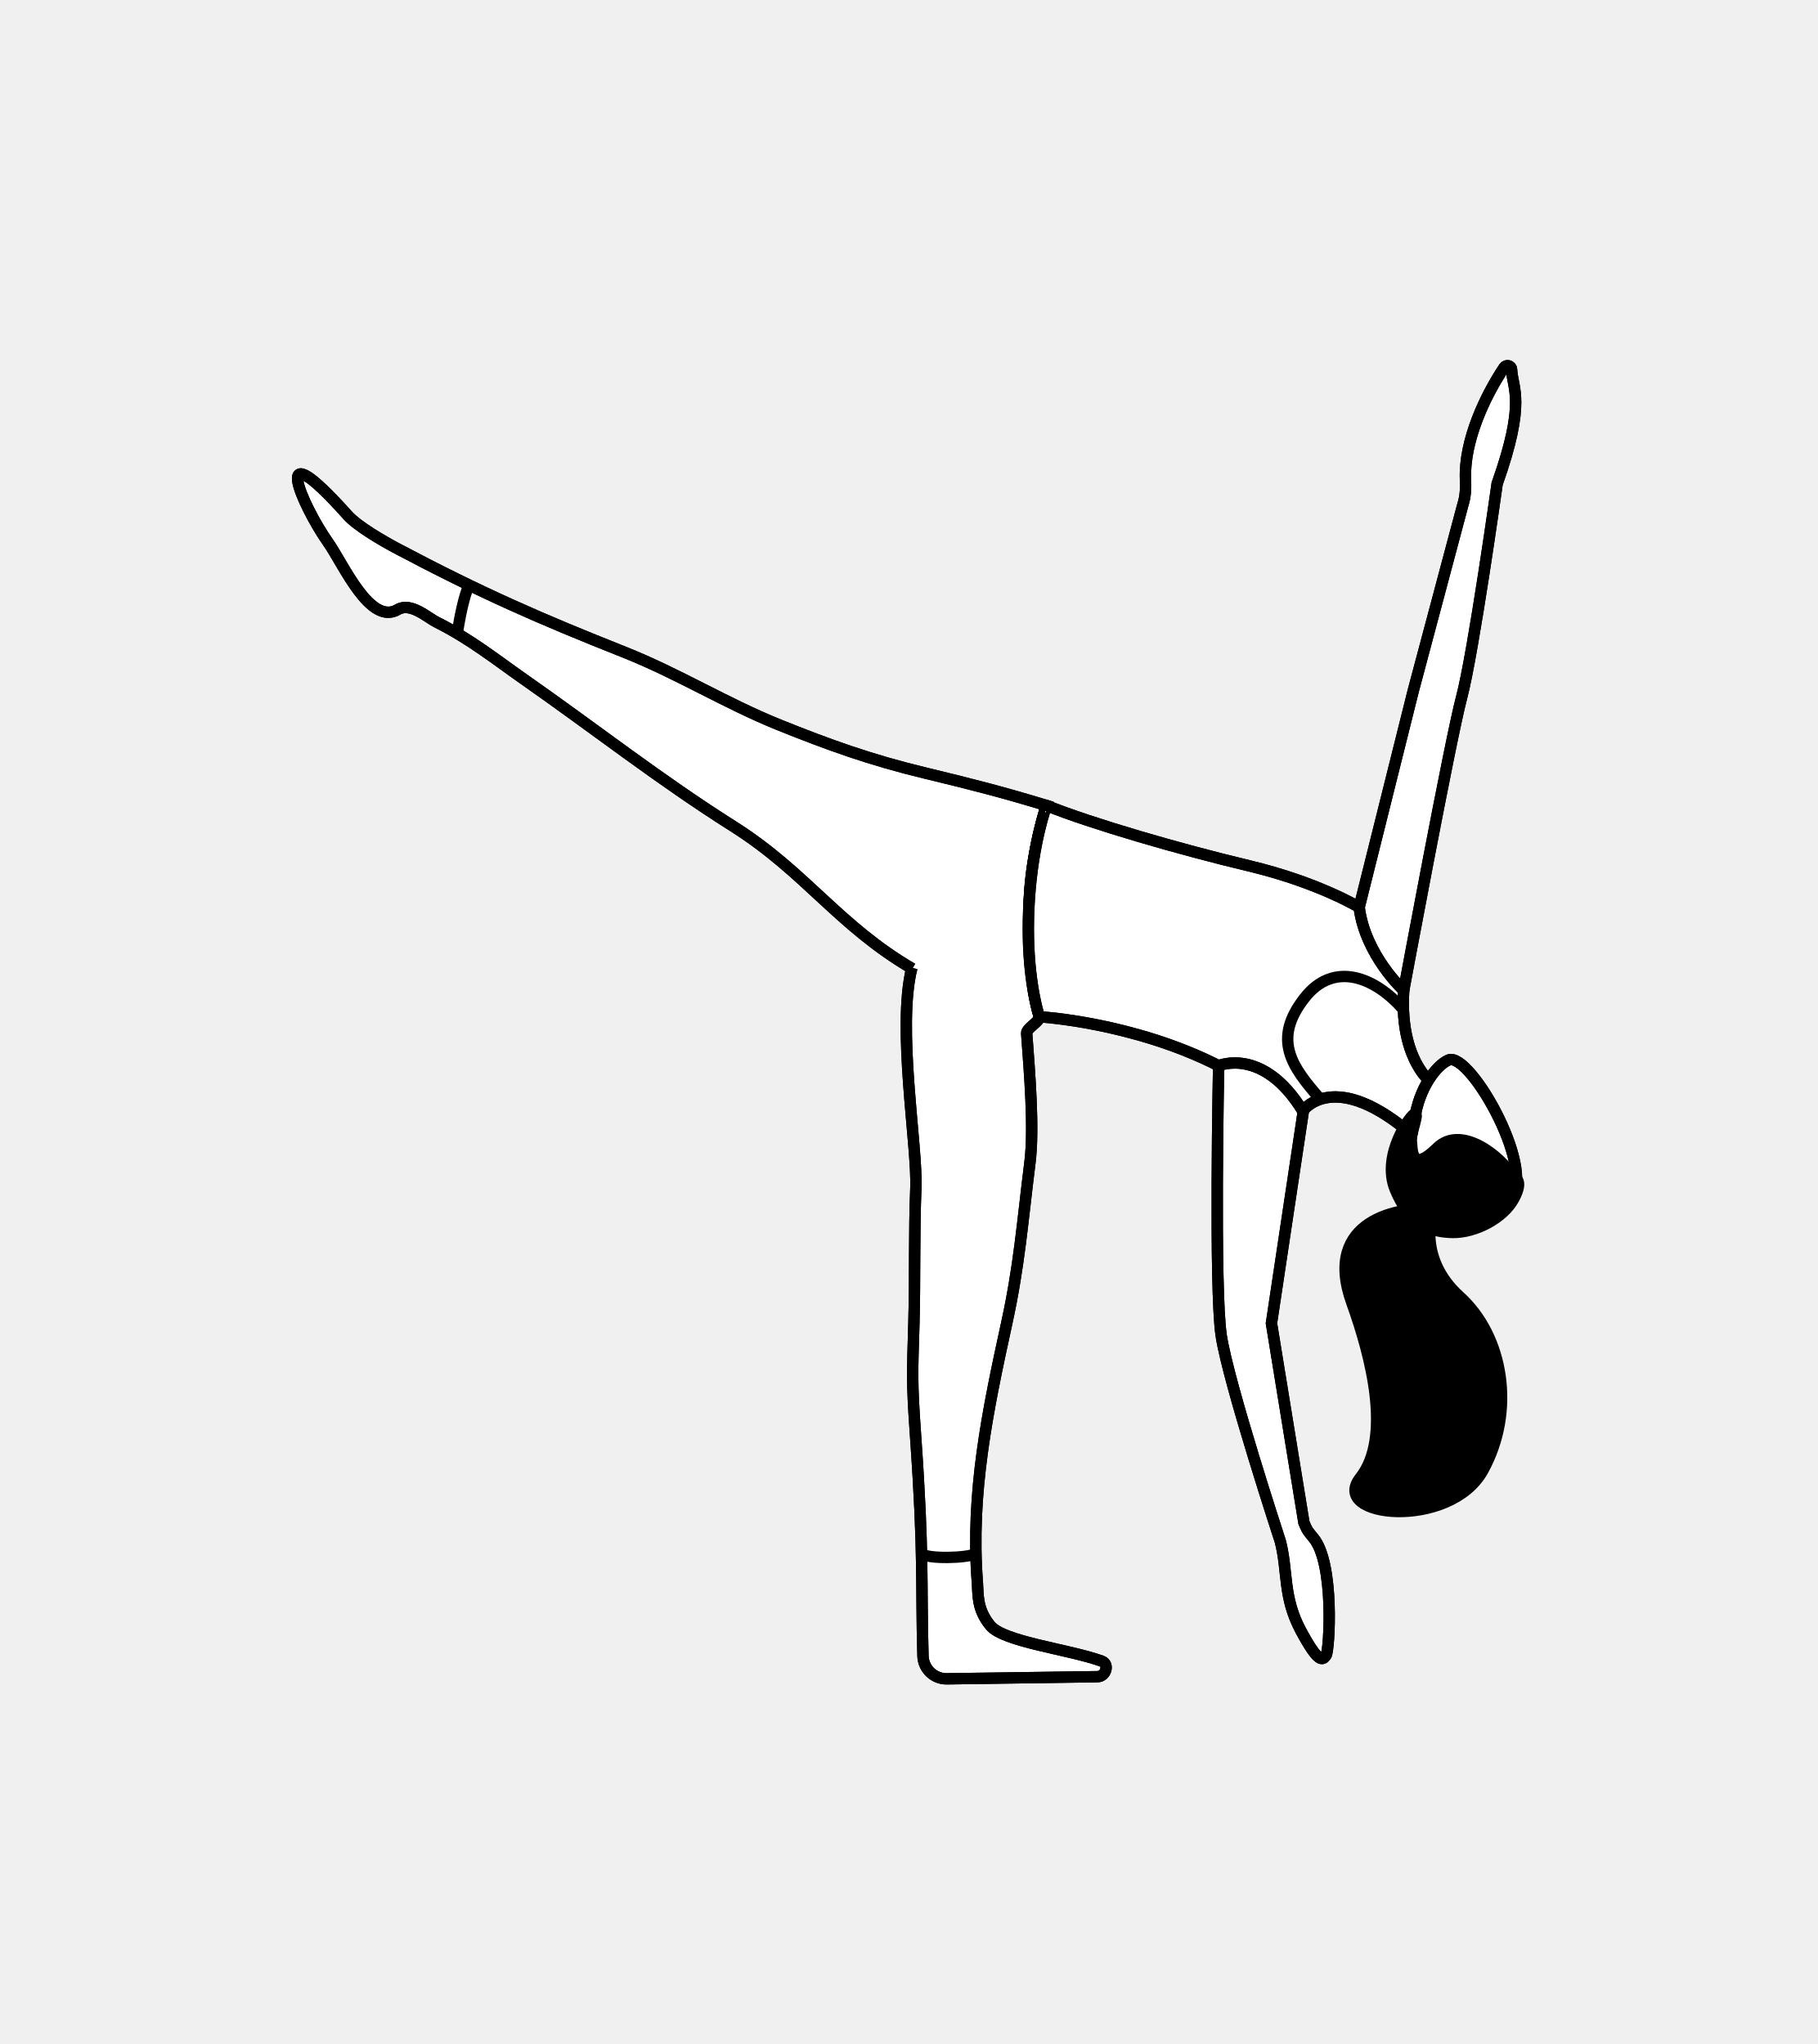
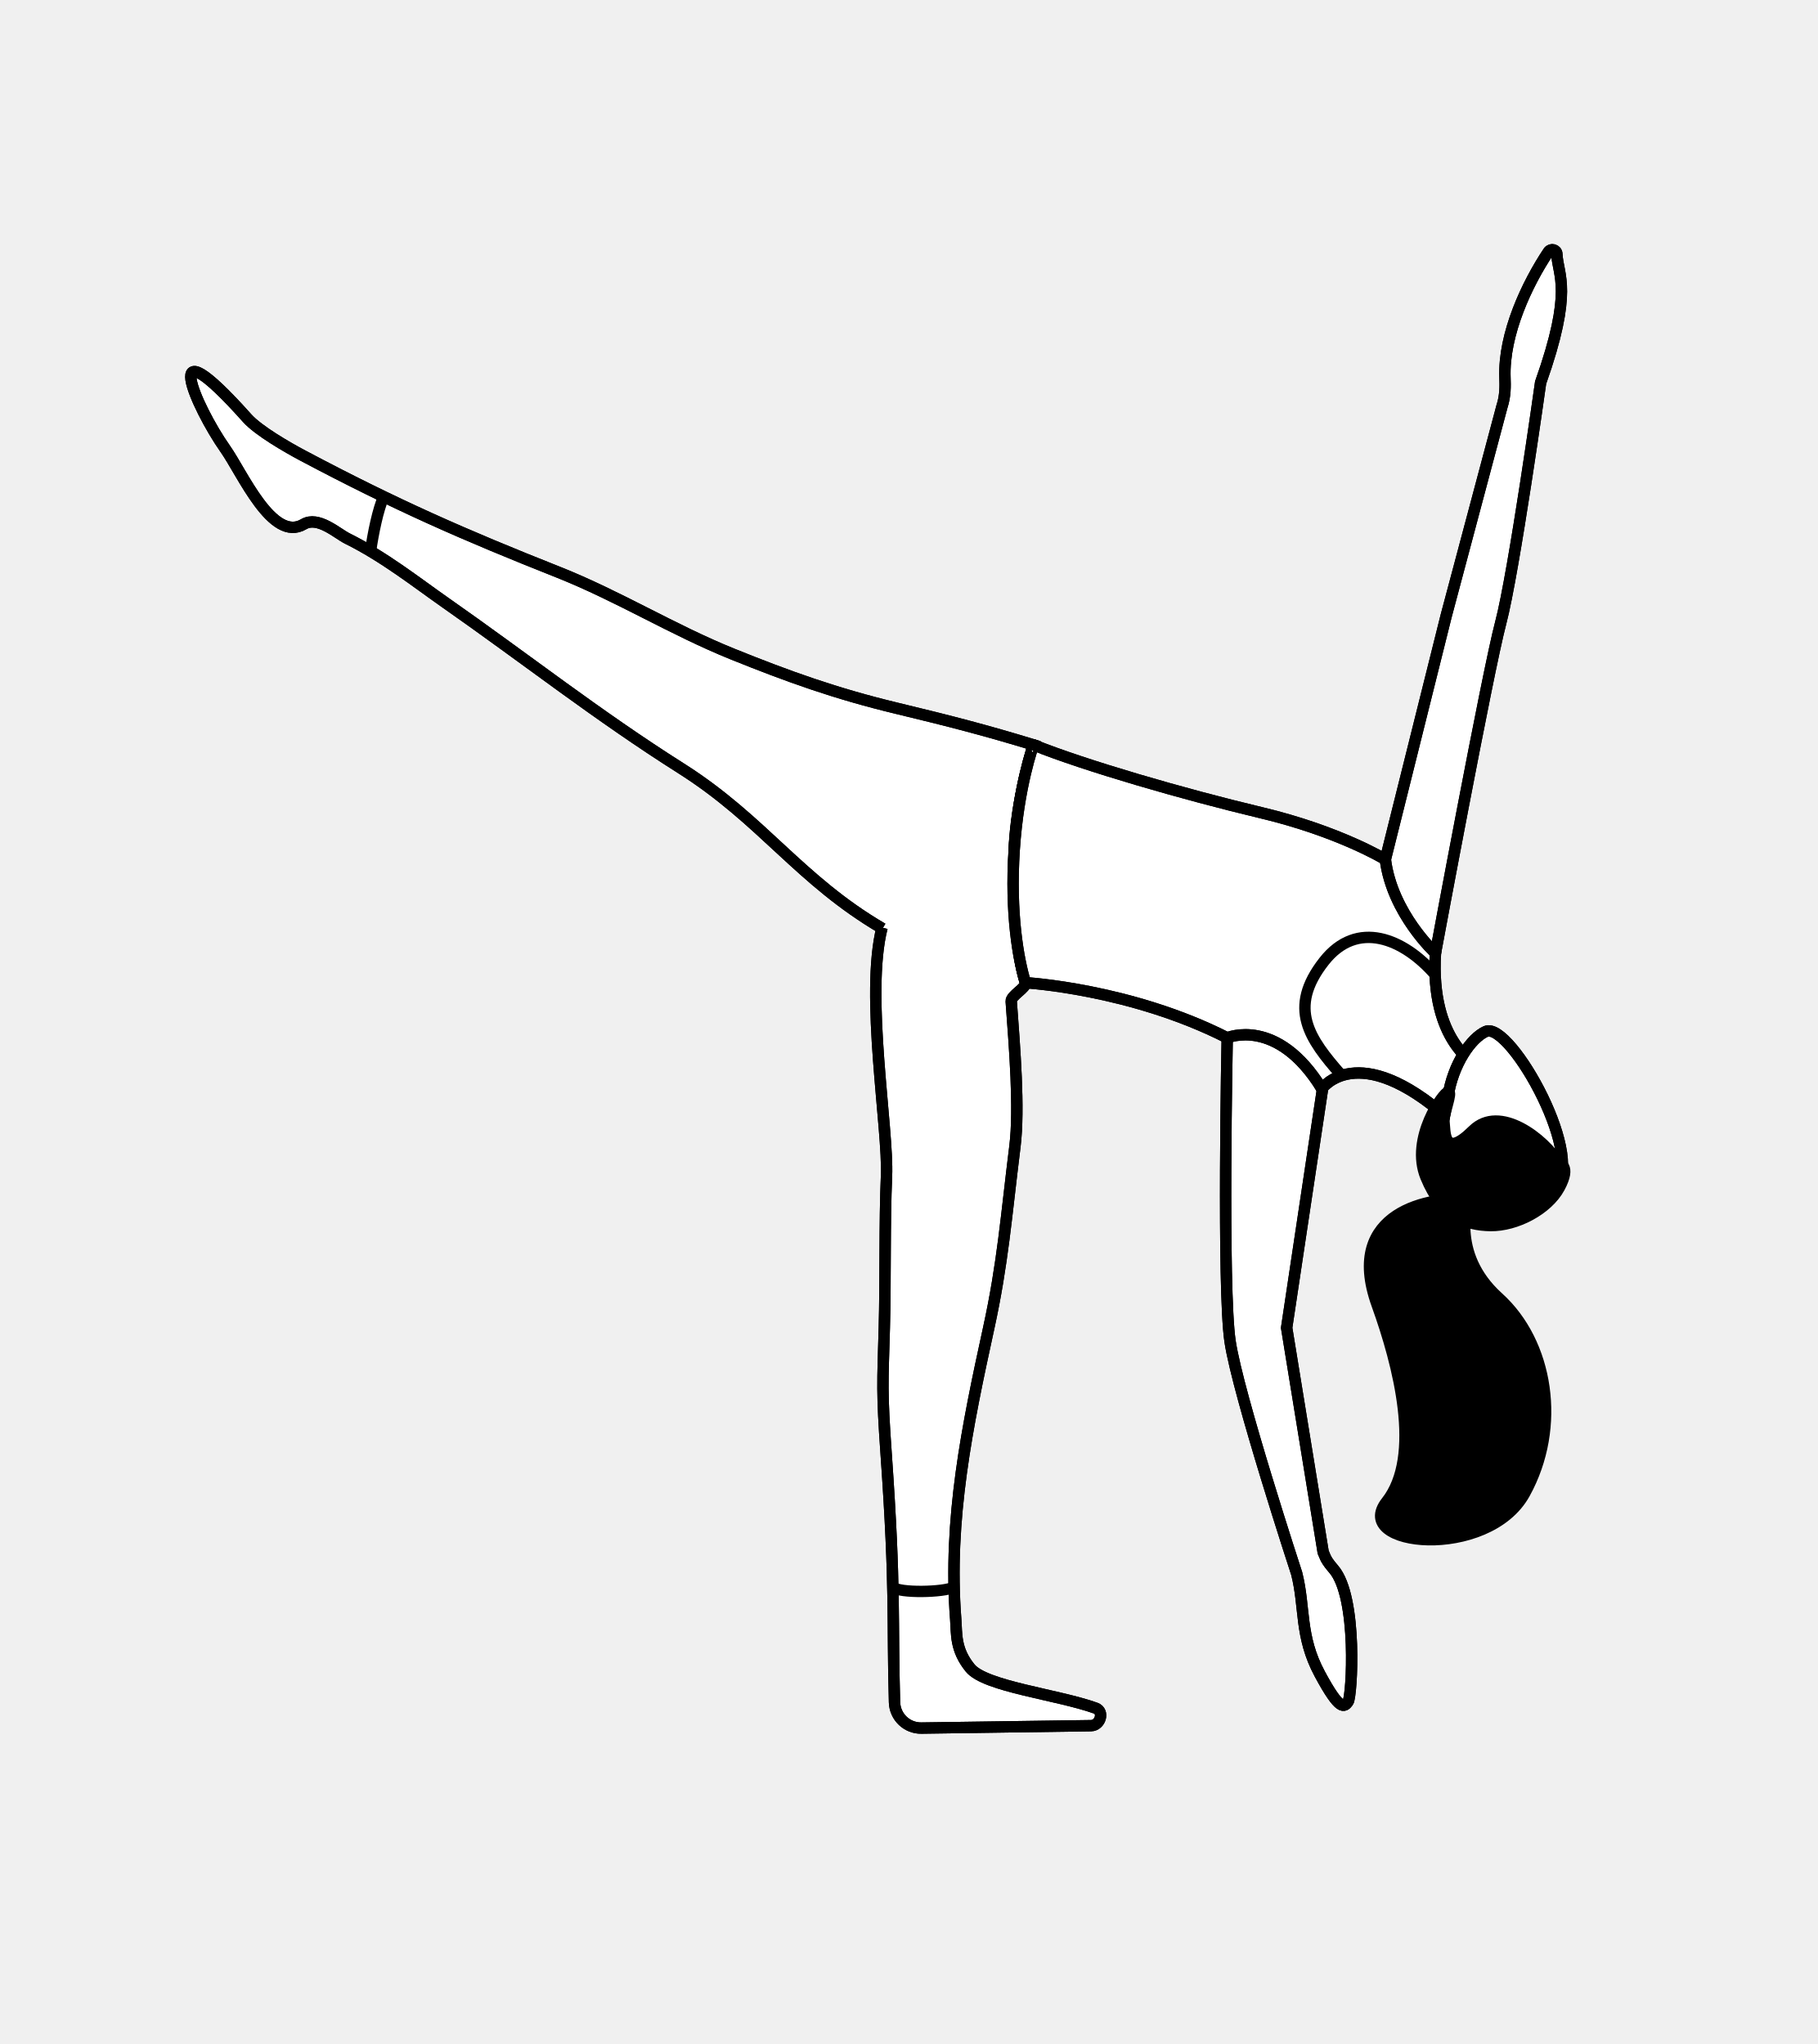
<svg xmlns="http://www.w3.org/2000/svg" width="800" height="900" viewBox="0 0 800 900" fill="none">
-   <path d="M630.936 532.424C616.614 531.284 581.766 536.722 595.068 573.635C603.511 597.067 612.804 632.87 598.784 650.649C584.764 668.428 638.271 673.648 652.766 647.471C667.255 621.288 661.891 588.352 642.472 570.832C623.047 553.31 630.936 532.424 630.936 532.424Z" fill="black" stroke="black" stroke-width="5" stroke-miterlimit="10" />
-   <path d="M617.899 436.105L590.777 441.433L598.304 399.496" fill="white" />
-   <path d="M617.899 436.105L590.777 441.433L598.304 399.496" stroke="black" stroke-width="5" stroke-miterlimit="10" />
-   <path d="M617.899 436.105L590.777 441.433L598.304 399.496" stroke="black" stroke-width="5" stroke-miterlimit="10" />
-   <path d="M536.442 469.241C536.442 469.241 534.464 567.233 537.563 587.993C540.662 608.75 563.62 678.748 563.62 678.748C567.008 692.018 564.681 703.205 572.65 718.035C580.616 732.864 582.226 730.945 583.725 728.919C585.225 726.889 587.567 688.138 578.12 677.092C575.007 673.456 574.972 672.699 573.968 670.357L559.69 582.654L576.028 473.94L552.19 450.419L536.442 469.241Z" fill="white" stroke="black" stroke-width="5" stroke-miterlimit="10" />
-   <path d="M536.442 469.241C536.442 469.241 534.464 567.233 537.563 587.993C540.662 608.75 563.62 678.748 563.62 678.748C567.008 692.018 564.681 703.205 572.65 718.035C580.616 732.864 582.226 730.945 583.725 728.919C585.225 726.889 587.567 688.138 578.12 677.092C575.007 673.456 574.972 672.699 573.968 670.357L559.69 582.654L576.028 473.94L552.19 450.419L536.442 469.241Z" stroke="black" stroke-width="5" stroke-miterlimit="10" />
-   <path d="M598.305 399.493L622.1 304.21L643.921 222.338C645.306 218.125 645.215 214.22 645.096 211.068C644.458 193.908 653.787 174.28 662.104 161.811C663.072 160.356 665.335 160.979 665.407 162.721C665.765 171.166 671.942 176.592 659.039 212.997C659.039 212.997 648.584 287.533 643.438 306.918C638.293 326.304 617.902 436.103 617.902 436.103" fill="white" />
-   <path d="M598.305 399.493L622.1 304.21L643.921 222.338C645.306 218.125 645.215 214.22 645.096 211.068C644.458 193.908 653.787 174.28 662.104 161.811C663.072 160.356 665.335 160.979 665.407 162.721C665.765 171.166 671.942 176.592 659.039 212.997C659.039 212.997 648.584 287.533 643.438 306.918C638.293 326.304 617.902 436.103 617.902 436.103" stroke="black" stroke-width="5" stroke-miterlimit="10" />
-   <path d="M598.305 399.493L622.1 304.21L643.921 222.338C645.306 218.125 645.215 214.22 645.096 211.068C644.458 193.908 653.787 174.28 662.104 161.811C663.072 160.356 665.335 160.979 665.407 162.721C665.765 171.166 671.942 176.592 659.039 212.997C659.039 212.997 648.584 287.533 643.438 306.918C638.293 326.304 617.902 436.103 617.902 436.103" stroke="black" stroke-width="5" stroke-miterlimit="10" />
-   <path d="M401.601 426.528C369.061 407.506 354.689 384.035 322.831 363.879C290.067 343.15 262.266 321.197 230.311 298.845C218.903 290.859 206.615 281.093 192.199 273.946C188.277 271.997 180.801 265.028 175.153 268.37C162.86 275.65 151.197 248.44 144.481 238.909C132.88 222.443 117.52 187.129 153.037 226.88C157.39 231.755 168.672 238.266 174.911 241.572C211.245 260.823 237.69 272.445 274.679 287.097C298.354 296.483 319.488 309.696 342.898 319.138C364.609 327.895 383.209 334.614 407.221 340.371C428.351 345.442 442.527 349.141 460.653 354.674C460.653 354.674 453.748 375.341 453.07 396.713C451.94 432.31 457.51 447.689 457.51 447.689C458.05 449.587 451.777 452.734 451.94 454.955C453.273 472.994 455.242 496.899 453.392 511.739C449.99 539.048 448.65 557.535 443.156 582.667C434.734 621.203 427.202 657.448 430.23 696.648C430.669 702.322 429.947 708.423 435.878 715.718C441.788 722.987 470.116 726.07 484.972 731.41C488.464 732.663 486.877 738.192 483.167 738.267L416.842 739.205C411.155 739.32 406.459 734.823 406.294 729.135C405.352 696.652 406.798 685.451 403.024 632.093C401.263 607.172 401.672 604.788 402.298 582.667C402.814 564.435 402.365 541.444 403.155 523.34C403.958 504.883 394.697 452.49 401.411 426.126" fill="white" />
-   <path d="M401.601 426.528C369.061 407.506 354.689 384.035 322.831 363.879C290.067 343.15 262.266 321.197 230.311 298.845C218.903 290.859 206.615 281.093 192.199 273.946C188.277 271.997 180.801 265.028 175.153 268.37C162.86 275.65 151.197 248.44 144.481 238.909C132.88 222.443 117.52 187.129 153.037 226.88C157.39 231.755 168.672 238.266 174.911 241.572C211.245 260.823 237.69 272.445 274.679 287.097C298.354 296.483 319.488 309.696 342.898 319.138C364.609 327.895 383.209 334.614 407.221 340.371C428.351 345.442 442.527 349.141 460.653 354.674C460.653 354.674 453.748 375.341 453.07 396.713C451.94 432.31 457.51 447.689 457.51 447.689C458.05 449.587 451.777 452.734 451.94 454.955C453.273 472.994 455.242 496.899 453.392 511.739C449.99 539.048 448.65 557.535 443.156 582.667C434.734 621.203 427.202 657.448 430.23 696.648C430.669 702.322 429.947 708.423 435.878 715.718C441.788 722.987 470.116 726.07 484.972 731.41C488.464 732.663 486.877 738.192 483.167 738.267L416.842 739.205C411.155 739.32 406.459 734.823 406.294 729.135C405.352 696.652 406.798 685.451 403.024 632.093C401.263 607.172 401.672 604.788 402.298 582.667C402.814 564.435 402.365 541.444 403.155 523.34C403.958 504.883 394.697 452.49 401.411 426.126" stroke="black" stroke-width="5" stroke-miterlimit="10" />
-   <path d="M401.601 426.528C369.061 407.506 354.689 384.035 322.831 363.879C290.067 343.15 262.266 321.197 230.311 298.845C218.903 290.859 206.615 281.093 192.199 273.946C188.277 271.997 180.801 265.028 175.153 268.37C162.86 275.65 151.197 248.44 144.481 238.909C132.88 222.443 117.52 187.129 153.037 226.88C157.39 231.755 168.672 238.266 174.911 241.572C211.245 260.823 237.69 272.445 274.679 287.097C298.354 296.483 319.488 309.696 342.898 319.138C364.609 327.895 383.209 334.614 407.221 340.371C428.351 345.442 442.527 349.141 460.653 354.674C460.653 354.674 453.748 375.341 453.07 396.713C451.94 432.31 457.51 447.689 457.51 447.689C458.05 449.587 451.777 452.734 451.94 454.955C453.273 472.994 455.242 496.899 453.392 511.739C449.99 539.048 448.65 557.535 443.156 582.667C434.734 621.203 427.202 657.448 430.23 696.648C430.669 702.322 429.947 708.423 435.878 715.718C441.788 722.987 470.116 726.07 484.972 731.41C488.464 732.663 486.877 738.192 483.167 738.267L416.842 739.205C411.155 739.32 406.459 734.823 406.294 729.135C405.352 696.652 406.798 685.451 403.024 632.093C401.263 607.172 401.672 604.788 402.298 582.667C402.814 564.435 402.365 541.444 403.155 523.34C403.958 504.883 394.697 452.49 401.411 426.126" stroke="black" stroke-width="5" stroke-miterlimit="10" />
-   <path d="M453.108 395.761C451.491 420.422 454.687 438.608 457.512 447.691C457.512 447.691 498.636 450.011 536.446 469.244C536.446 469.244 555.987 460.713 573.464 489.174C573.464 489.174 587.339 469.363 622.86 500.724L639.011 498.787L633.8 479.656C633.8 479.656 615.801 470.654 617.899 436.105C617.899 436.105 600.986 420.676 598.303 399.496C598.303 399.496 580.283 388.481 549.77 381.217C519.258 373.952 480.748 362.766 460.655 354.678C460.656 354.678 454.759 370.592 453.108 395.761Z" fill="white" stroke="black" stroke-width="5" stroke-miterlimit="10" />
-   <path d="M453.108 395.761C451.491 420.422 454.687 438.608 457.512 447.691C457.512 447.691 498.636 450.011 536.446 469.244C536.446 469.244 555.987 460.713 573.464 489.174C573.464 489.174 587.339 469.363 622.86 500.724L639.011 498.787L633.8 479.656C633.8 479.656 615.801 470.654 617.899 436.105C617.899 436.105 600.986 420.676 598.303 399.496C598.303 399.496 580.283 388.481 549.77 381.217C519.258 373.952 480.748 362.766 460.655 354.678C460.656 354.678 454.759 370.592 453.108 395.761Z" stroke="black" stroke-width="5" stroke-miterlimit="10" />
-   <path d="M620.547 503.861C620.6 510.877 626.123 514.633 628.911 521.825C633.337 533.249 652.069 536.228 663.525 528.728C678.651 518.823 647.217 462.509 637.601 466.765C631.905 469.285 624.732 479.442 622.756 492.442C622.116 496.625 620.547 503.861 620.547 503.861Z" fill="white" stroke="black" stroke-width="5" stroke-miterlimit="10" />
-   <path d="M620.547 503.861C620.6 510.877 626.123 514.633 628.911 521.825C633.337 533.249 652.069 536.228 663.525 528.728C678.651 518.823 647.217 462.509 637.601 466.765C631.905 469.285 624.732 479.442 622.756 492.442C622.116 496.625 620.547 503.861 620.547 503.861Z" stroke="black" stroke-width="5" stroke-miterlimit="10" />
-   <path d="M666.313 518.435C660.46 508.754 643.021 495.178 632.573 505.49C620.831 517.084 621.699 505.56 621.279 502.331C620.859 499.099 624.741 490.3 622.935 490.357C621.129 490.409 607.891 508.555 614.17 523.771C620.446 538.981 629.675 542.554 639.516 542.678C649.356 542.797 661.71 536.496 666.411 527.764C671.113 519.033 666.313 518.435 666.313 518.435Z" fill="black" stroke="black" stroke-width="5" stroke-miterlimit="10" />
-   <path d="M617.898 444.662C605.458 430.291 587.225 422.867 574.309 439.334C559.906 457.699 568.665 469.689 580.958 483.709" stroke="black" stroke-width="5" stroke-miterlimit="10" />
-   <path d="M206.456 257.59C204.214 262.56 202.293 272.07 201.316 278.939" stroke="black" stroke-width="5" stroke-miterlimit="10" />
-   <path d="M405.633 684.07C408.029 686.498 425.675 686.165 429.604 684.07" stroke="black" stroke-width="5" stroke-miterlimit="10" />
+   <path d="M646.546 528.094C630.431 526.811 591.219 532.933 606.187 574.49C615.687 600.871 626.144 641.178 610.368 661.194C594.592 681.21 654.8 687.087 671.11 657.616C687.414 628.139 681.378 591.059 659.527 571.335C637.67 551.608 646.546 528.094 646.546 528.094Z" fill="black" stroke="black" stroke-width="5" stroke-miterlimit="10" />
+   <path d="M631.878 419.656L601.359 425.655L609.829 378.441" fill="white" />
+   <path d="M631.878 419.656L601.359 425.655L609.829 378.441" stroke="black" stroke-width="5" stroke-miterlimit="10" />
+   <path d="M631.878 419.656L601.359 425.655L609.829 378.441" stroke="black" stroke-width="5" stroke-miterlimit="10" />
+   <path d="M540.219 456.962C540.219 456.962 537.994 567.283 541.481 590.655C544.968 614.023 570.801 692.828 570.801 692.828C574.613 707.768 571.995 720.362 580.962 737.058C589.926 753.753 591.737 751.592 593.424 749.311C595.112 747.026 597.747 703.399 587.117 690.964C583.614 686.87 583.575 686.018 582.445 683.381L566.379 584.644L584.763 462.252L557.94 435.771L540.219 456.962Z" fill="white" stroke="black" stroke-width="5" stroke-miterlimit="10" />
+   <path d="M540.219 456.962C540.219 456.962 537.994 567.283 541.481 590.655C544.968 614.023 570.801 692.828 570.801 692.828C574.613 707.768 571.995 720.362 580.962 737.058C589.926 753.753 591.737 751.592 593.424 749.311C595.112 747.026 597.747 703.399 587.117 690.964C583.614 686.87 583.575 686.018 582.445 683.381L566.379 584.644L584.763 462.252L557.94 435.771L540.219 456.962Z" stroke="black" stroke-width="5" stroke-miterlimit="10" />
+   <path d="M609.832 378.438L636.607 271.167L661.161 178.994C662.719 174.251 662.617 169.855 662.483 166.306C661.765 146.987 672.262 124.89 681.621 110.852C682.71 109.214 685.256 109.915 685.338 111.876C685.74 121.384 692.691 127.492 678.172 168.478C678.172 168.478 666.408 252.392 660.617 274.216C654.828 296.041 631.883 419.654 631.883 419.654" fill="white" />
+   <path d="M609.832 378.438L636.607 271.167L661.161 178.994C662.719 174.251 662.617 169.855 662.483 166.306C661.765 146.987 672.262 124.89 681.621 110.852C682.71 109.214 685.256 109.915 685.338 111.876C685.74 121.384 692.691 127.492 678.172 168.478C678.172 168.478 666.408 252.392 660.617 274.216C654.828 296.041 631.883 419.654 631.883 419.654" stroke="black" stroke-width="5" stroke-miterlimit="10" />
+   <path d="M609.832 378.438L636.607 271.167L661.161 178.994C662.719 174.251 662.617 169.855 662.483 166.306C661.765 146.987 672.262 124.89 681.621 110.852C682.71 109.214 685.256 109.915 685.338 111.876C685.74 121.384 692.691 127.492 678.172 168.478C678.172 168.478 666.408 252.392 660.617 274.216C654.828 296.041 631.883 419.654 631.883 419.654" stroke="black" stroke-width="5" stroke-miterlimit="10" />
+   <path d="M388.49 408.875C351.874 387.46 335.703 361.036 299.855 338.344C262.988 315.007 231.705 290.292 195.748 265.128C182.911 256.137 169.085 245.142 152.863 237.096C148.45 234.902 140.038 227.056 133.682 230.818C119.85 239.014 106.726 208.381 99.169 197.651C86.115 179.113 68.832 139.356 108.797 184.108C113.695 189.597 126.39 196.927 133.41 200.649C174.294 222.322 204.051 235.406 245.673 251.901C272.312 262.468 296.093 277.344 322.435 287.974C346.865 297.832 367.794 305.397 394.813 311.878C418.59 317.587 434.541 321.752 454.937 327.981C454.937 327.981 447.167 351.248 446.404 375.309C445.133 415.385 451.4 432.699 451.4 432.699C452.008 434.835 444.949 438.378 445.133 440.879C446.633 461.187 448.848 488.1 446.767 504.807C442.939 535.552 441.431 556.365 435.249 584.659C425.772 628.043 417.297 668.849 420.704 712.981C421.198 719.369 420.385 726.237 427.059 734.45C433.709 742.634 465.585 746.104 482.301 752.116C486.231 753.527 484.445 759.752 480.27 759.836L405.639 760.892C399.24 761.021 393.956 755.959 393.77 749.555C392.71 712.985 394.337 700.375 390.091 640.304C388.109 612.247 388.569 609.563 389.274 584.659C389.854 564.133 389.349 538.249 390.238 517.868C391.142 497.088 380.721 438.104 388.276 408.423" fill="white" />
+   <path d="M388.49 408.875C351.874 387.46 335.703 361.036 299.855 338.344C262.988 315.007 231.705 290.292 195.748 265.128C182.911 256.137 169.085 245.142 152.863 237.096C148.45 234.902 140.038 227.056 133.682 230.818C119.85 239.014 106.726 208.381 99.169 197.651C86.115 179.113 68.832 139.356 108.797 184.108C113.695 189.597 126.39 196.927 133.41 200.649C174.294 222.322 204.051 235.406 245.673 251.901C272.312 262.468 296.093 277.344 322.435 287.974C346.865 297.832 367.794 305.397 394.813 311.878C418.59 317.587 434.541 321.752 454.937 327.981C454.937 327.981 447.167 351.248 446.404 375.309C445.133 415.385 451.4 432.699 451.4 432.699C452.008 434.835 444.949 438.378 445.133 440.879C446.633 461.187 448.848 488.1 446.767 504.807C442.939 535.552 441.431 556.365 435.249 584.659C425.772 628.043 417.297 668.849 420.704 712.981C421.198 719.369 420.385 726.237 427.059 734.45C433.709 742.634 465.585 746.104 482.301 752.116C486.231 753.527 484.445 759.752 480.27 759.836L405.639 760.892C399.24 761.021 393.956 755.959 393.77 749.555C392.71 712.985 394.337 700.375 390.091 640.304C388.109 612.247 388.569 609.563 389.274 584.659C389.854 564.133 389.349 538.249 390.238 517.868C391.142 497.088 380.721 438.104 388.276 408.423" stroke="black" stroke-width="5" stroke-miterlimit="10" />
+   <path d="M388.49 408.875C351.874 387.46 335.703 361.036 299.855 338.344C262.988 315.007 231.705 290.292 195.748 265.128C182.911 256.137 169.085 245.142 152.863 237.096C148.45 234.902 140.038 227.056 133.682 230.818C119.85 239.014 106.726 208.381 99.169 197.651C86.115 179.113 68.832 139.356 108.797 184.108C113.695 189.597 126.39 196.927 133.41 200.649C174.294 222.322 204.051 235.406 245.673 251.901C272.312 262.468 296.093 277.344 322.435 287.974C346.865 297.832 367.794 305.397 394.813 311.878C418.59 317.587 434.541 321.752 454.937 327.981C454.937 327.981 447.167 351.248 446.404 375.309C445.133 415.385 451.4 432.699 451.4 432.699C452.008 434.835 444.949 438.378 445.133 440.879C446.633 461.187 448.848 488.1 446.767 504.807C442.939 535.552 441.431 556.365 435.249 584.659C425.772 628.043 417.297 668.849 420.704 712.981C421.198 719.369 420.385 726.237 427.059 734.45C433.709 742.634 465.585 746.104 482.301 752.116C486.231 753.527 484.445 759.752 480.27 759.836L405.639 760.892C399.24 761.021 393.956 755.959 393.77 749.555C392.71 712.985 394.337 700.375 390.091 640.304C388.109 612.247 388.569 609.563 389.274 584.659C389.854 564.133 389.349 538.249 390.238 517.868C391.142 497.088 380.721 438.104 388.276 408.423" stroke="black" stroke-width="5" stroke-miterlimit="10" />
+   <path d="M446.448 374.236C444.628 402 448.225 422.474 451.403 432.7C451.403 432.7 497.677 435.312 540.223 456.965C540.223 456.965 562.211 447.36 581.877 479.402C581.877 479.402 597.489 457.099 637.459 492.405L655.632 490.225L649.769 468.687C649.769 468.687 629.516 458.552 631.876 419.656C631.876 419.656 612.845 402.286 609.826 378.441C609.826 378.441 589.55 366.04 555.215 357.862C520.882 349.683 477.549 337.09 454.94 327.984C454.941 327.984 448.306 345.901 446.448 374.236Z" fill="white" stroke="black" stroke-width="5" stroke-miterlimit="10" />
+   <path d="M446.448 374.236C444.628 402 448.225 422.474 451.403 432.7C451.403 432.7 497.677 435.312 540.223 456.965C540.223 456.965 562.211 447.36 581.877 479.402C581.877 479.402 597.489 457.099 637.459 492.405L655.632 490.225L649.769 468.687C649.769 468.687 629.516 458.552 631.876 419.656C631.876 419.656 612.845 402.286 609.826 378.441C609.826 378.441 589.55 366.04 555.215 357.862C520.882 349.683 477.549 337.09 454.94 327.984C454.941 327.984 448.306 345.901 446.448 374.236Z" stroke="black" stroke-width="5" stroke-miterlimit="10" />
+   <path d="M634.859 495.937C634.919 503.836 641.134 508.065 644.271 516.161C649.251 529.023 670.329 532.377 683.22 523.933C700.24 512.782 664.869 449.383 654.049 454.174C647.64 457.011 639.568 468.446 637.345 483.082C636.625 487.791 634.859 495.937 634.859 495.937Z" fill="white" stroke="black" stroke-width="5" stroke-miterlimit="10" />
+   <path d="M634.859 495.937C634.919 503.836 641.134 508.065 644.271 516.161C649.251 529.023 670.329 532.377 683.22 523.933C700.24 512.782 664.869 449.383 654.049 454.174C647.64 457.011 639.568 468.446 637.345 483.082C636.625 487.791 634.859 495.937 634.859 495.937Z" stroke="black" stroke-width="5" stroke-miterlimit="10" />
+   <path d="M686.354 512.345C679.768 501.446 660.145 486.162 648.388 497.772C635.176 510.824 636.153 497.85 635.68 494.215C635.207 490.577 639.576 480.671 637.543 480.735C635.511 480.793 620.615 501.222 627.681 518.353C634.743 535.476 645.127 539.499 656.201 539.639C667.273 539.772 681.174 532.679 686.464 522.848C691.755 513.019 686.354 512.345 686.354 512.345Z" fill="black" stroke="black" stroke-width="5" stroke-miterlimit="10" />
+   <path d="M631.874 429.29C617.876 413.111 597.36 404.753 582.826 423.292C566.62 443.967 576.475 457.466 590.308 473.25" stroke="black" stroke-width="5" stroke-miterlimit="10" />
+   <path d="M168.905 218.682C166.382 224.277 164.22 234.983 163.121 242.717" stroke="black" stroke-width="5" stroke-miterlimit="10" />
+   <path d="M393.027 698.819C395.723 701.553 415.579 701.178 420 698.819" stroke="black" stroke-width="5" stroke-miterlimit="10" />
</svg>
